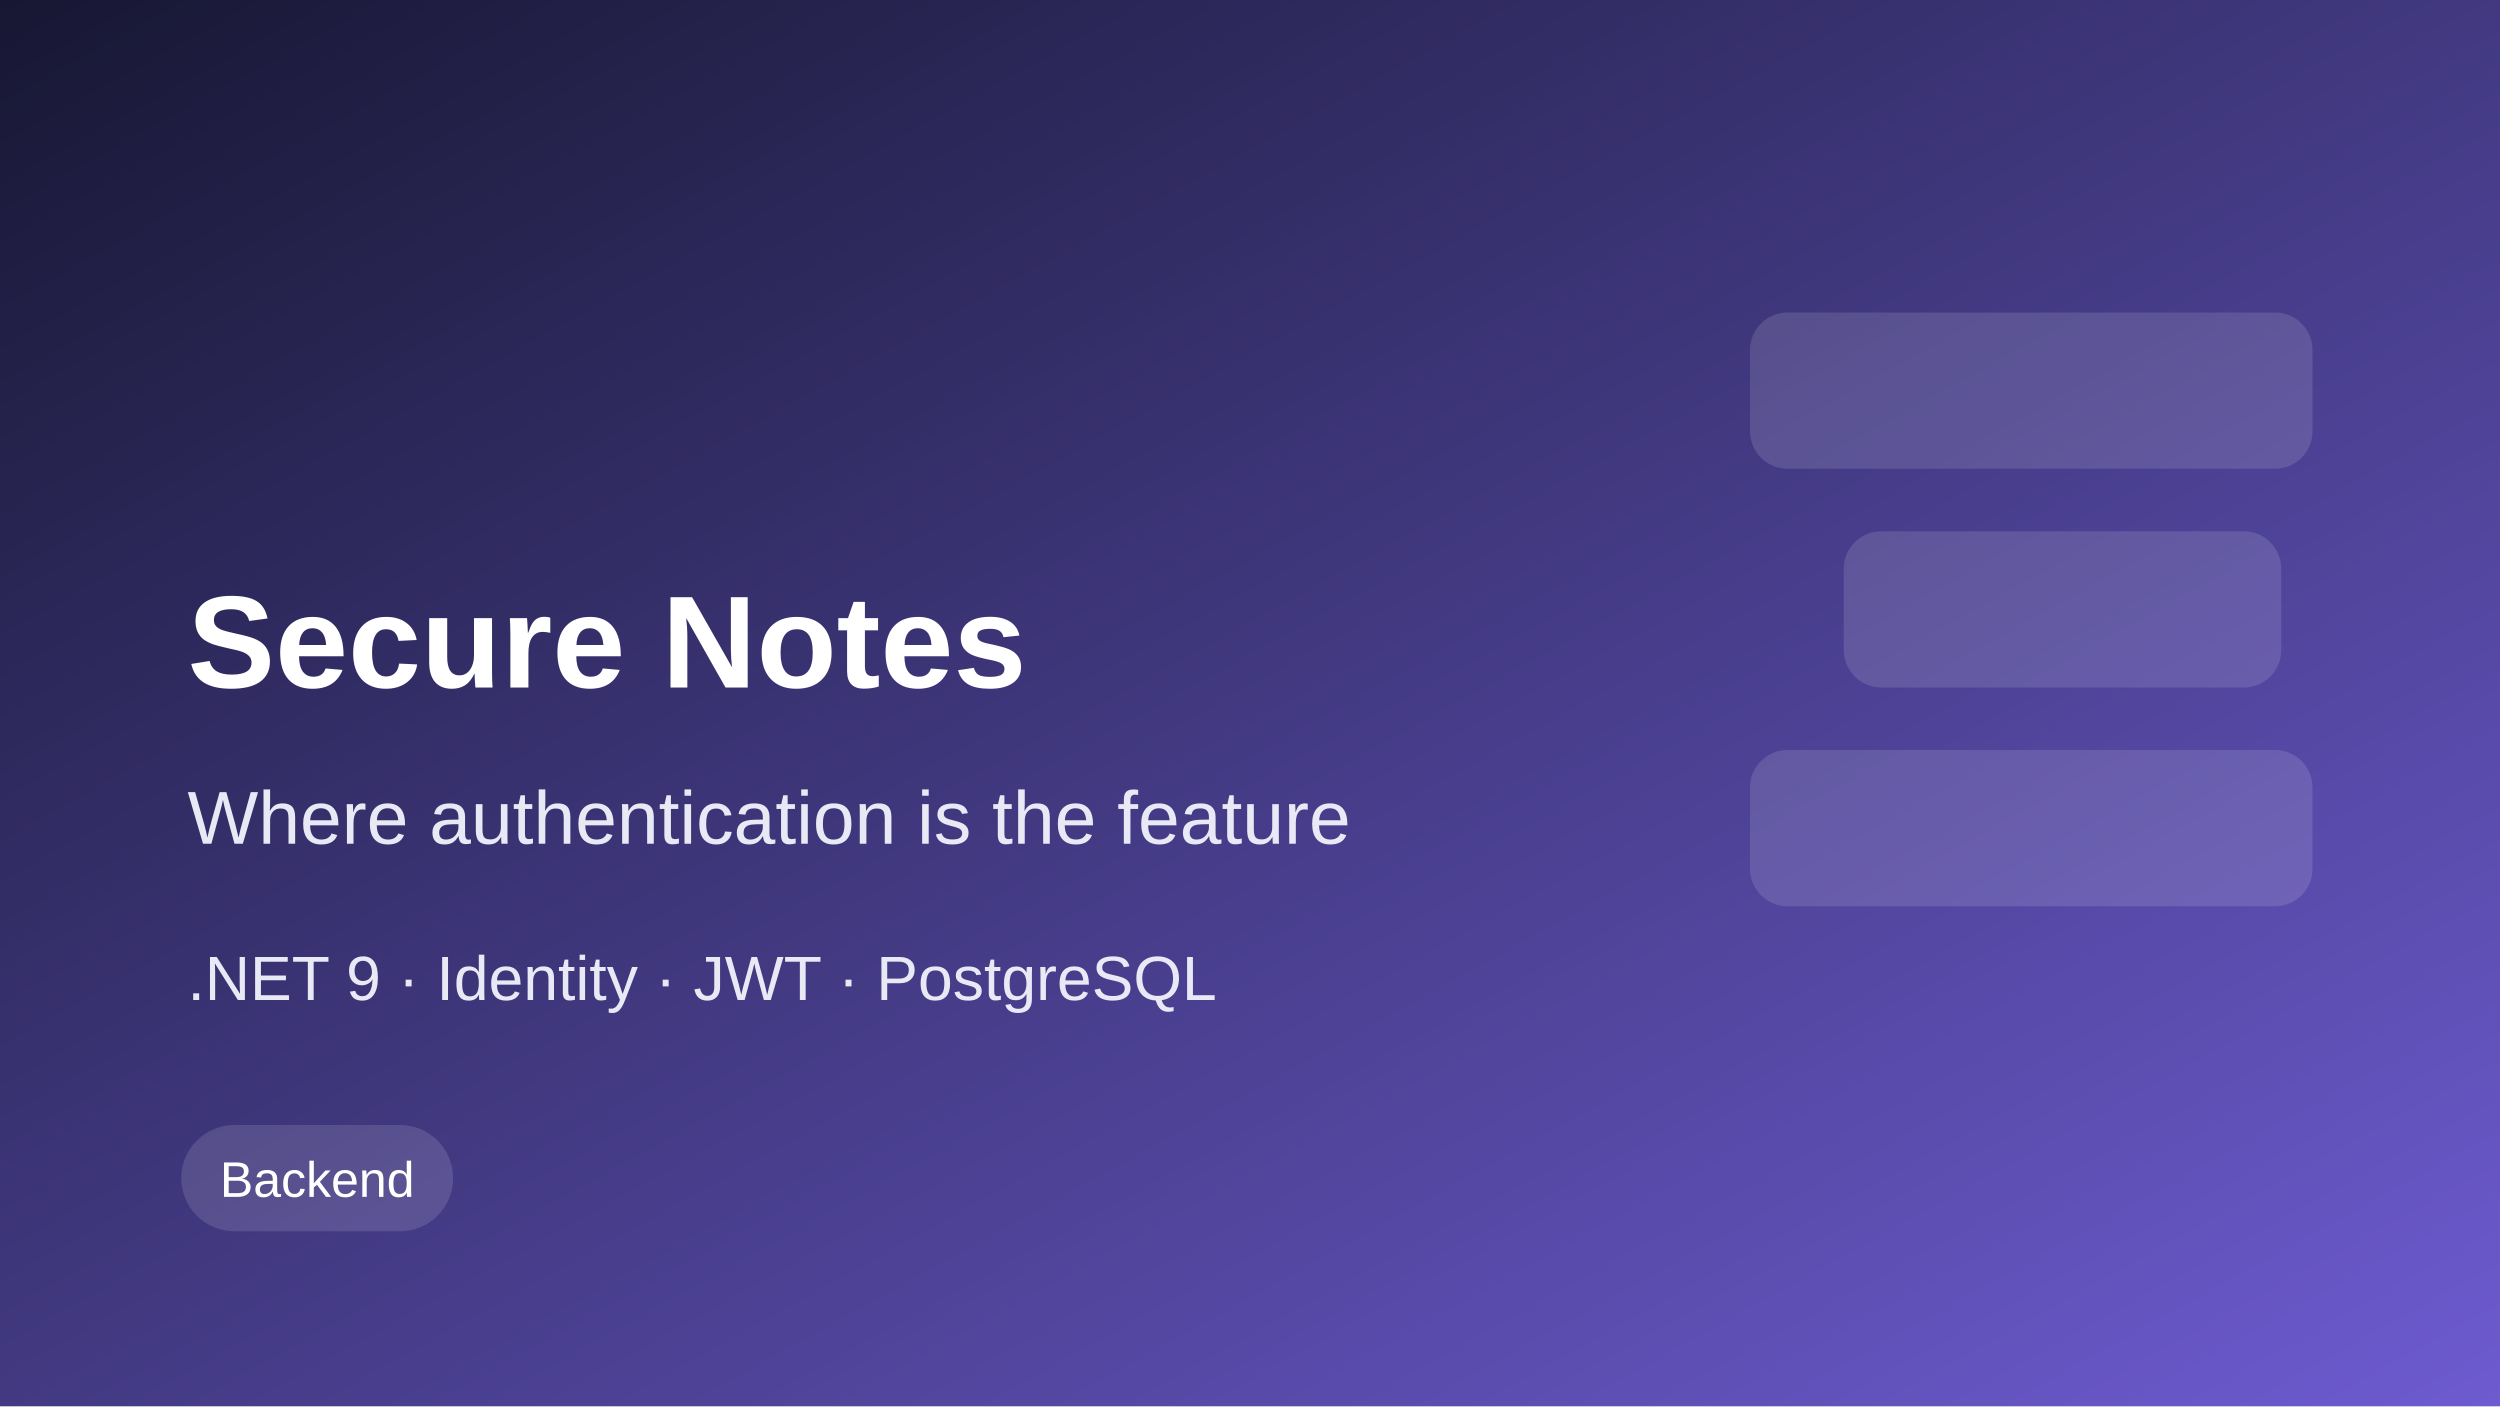
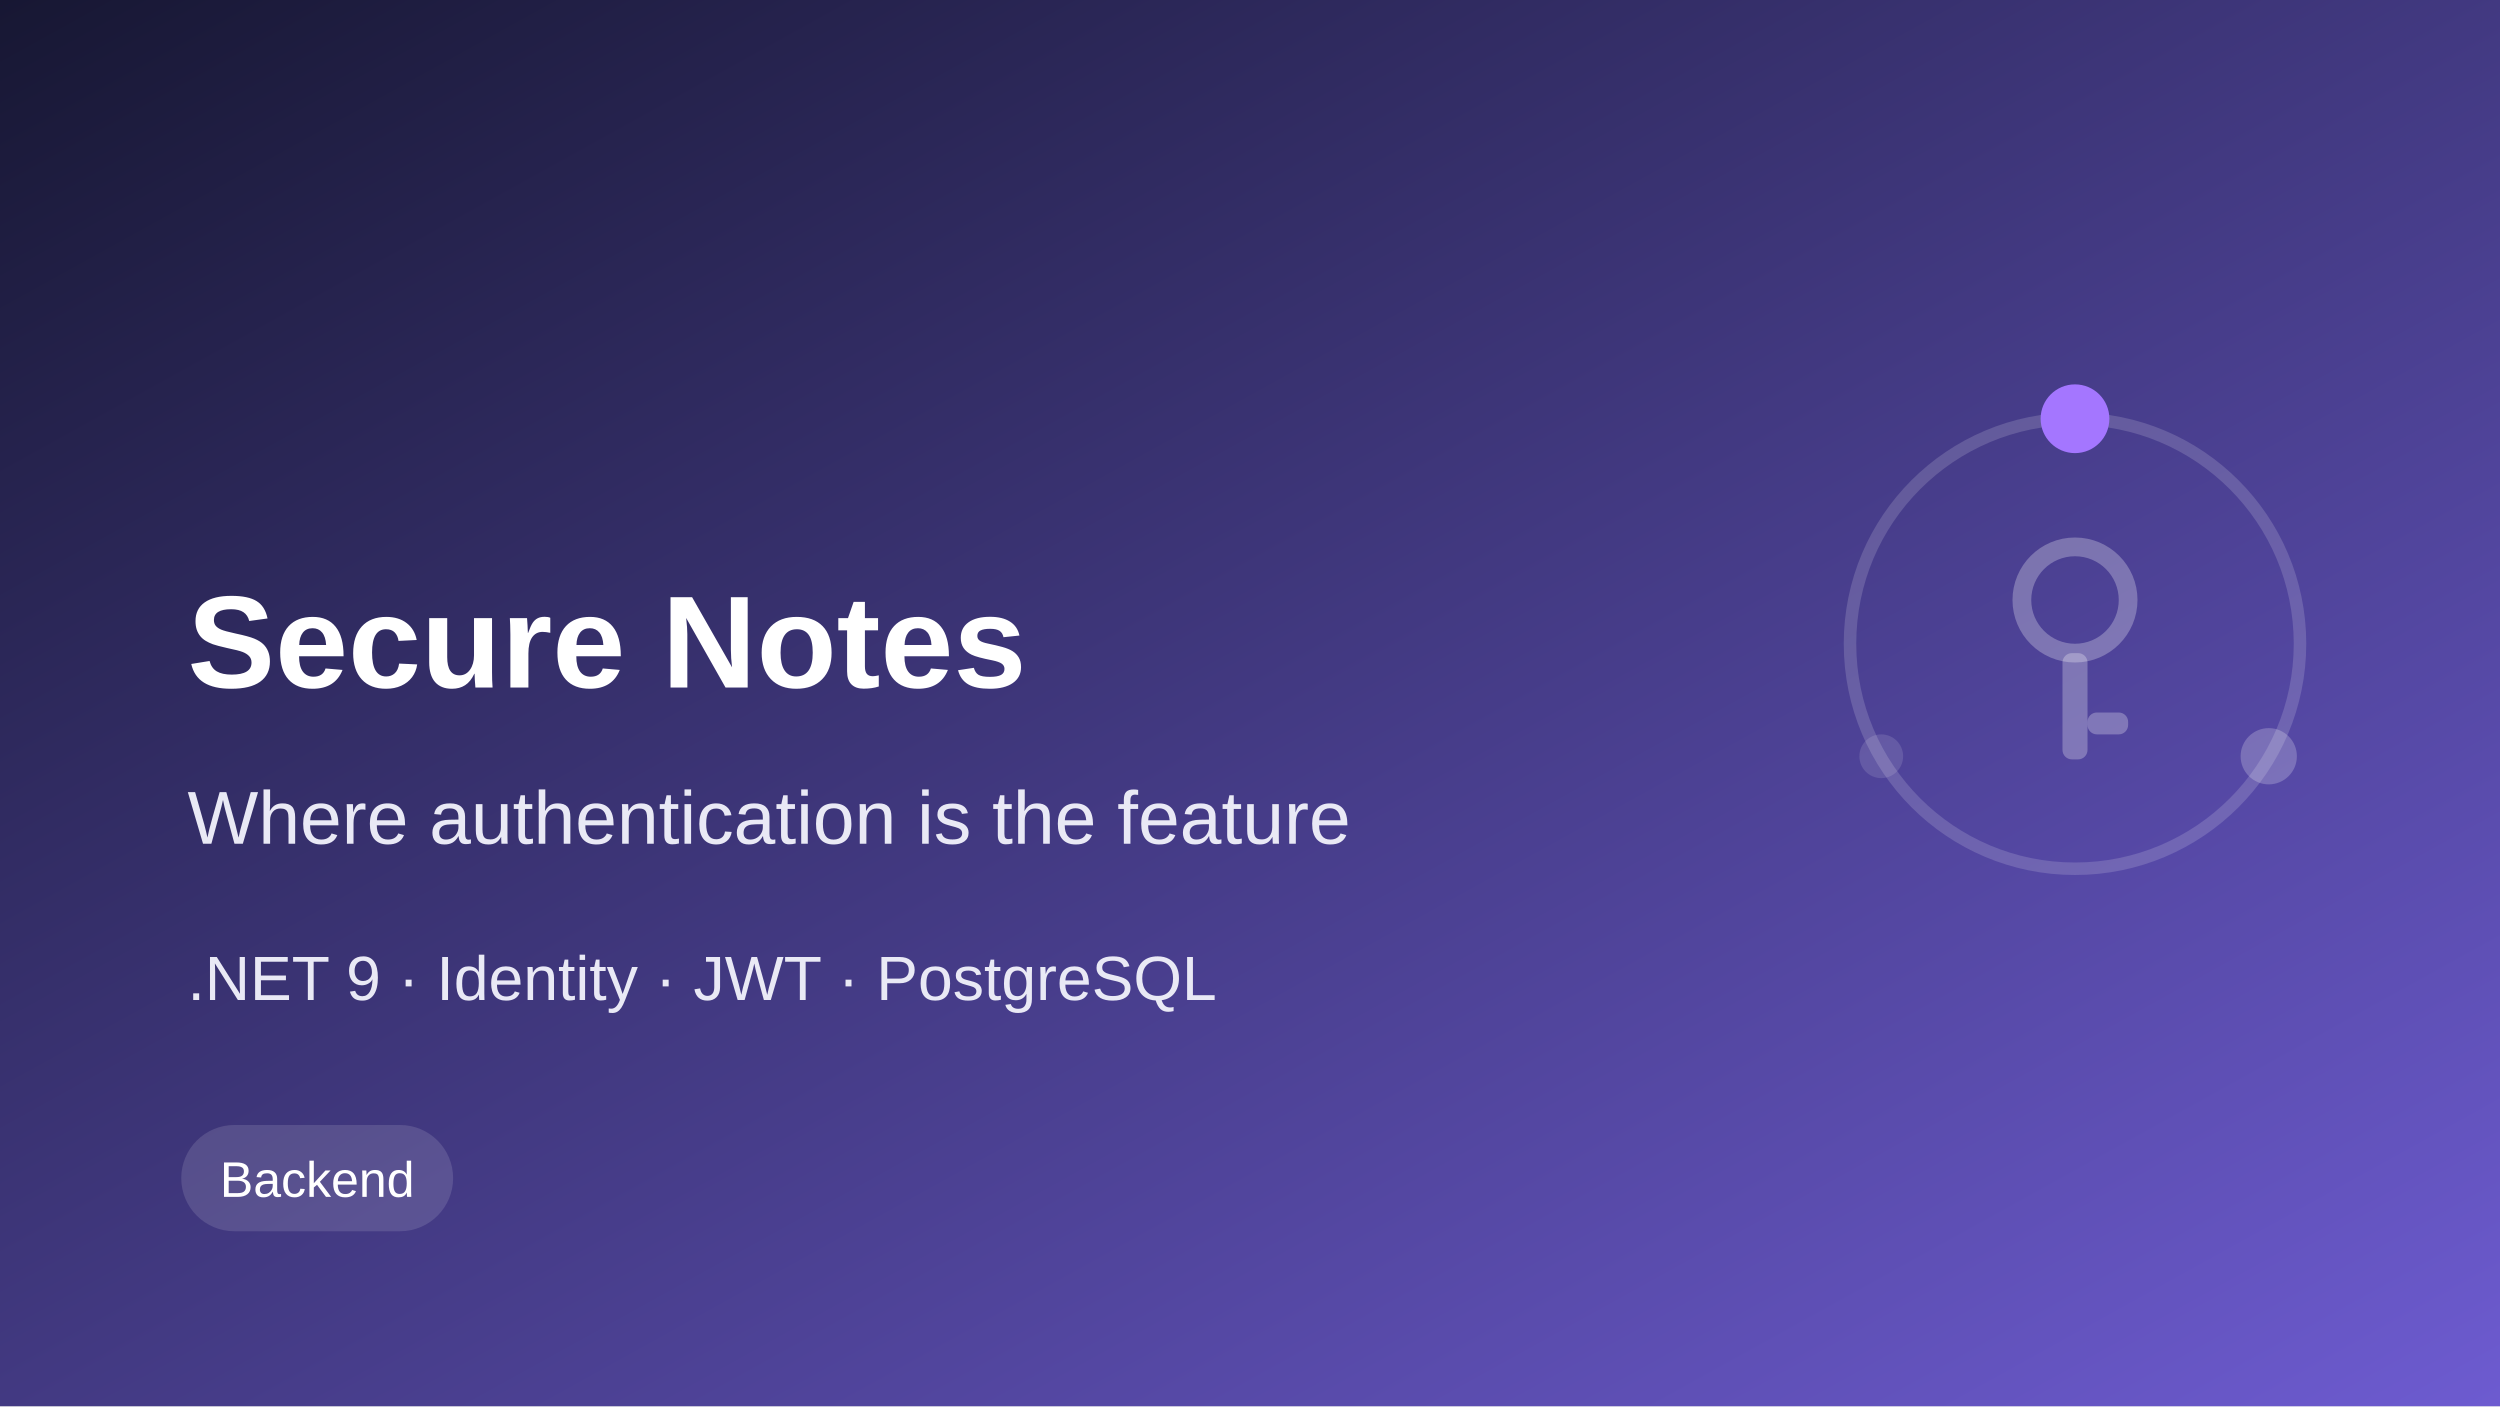
<svg xmlns="http://www.w3.org/2000/svg" viewBox="0 0 800 450" width="800" height="450">
  <defs>
    <linearGradient id="bg-secure-notes" x1="0%" y1="0%" x2="100%" y2="100%">
      <stop offset="0%" stop-color="#171733" />
      <stop offset="100%" stop-color="#6d5bd0" />
    </linearGradient>
  </defs>
  <rect width="800" height="450" fill="url(#bg-secure-notes)" />
-   <g fill="#ffffff20">
-     <rect x="560" y="100" width="180" height="50" rx="12" />
-     <rect x="590" y="170" width="140" height="50" rx="12" />
-     <rect x="560" y="240" width="180" height="50" rx="12" />
-   </g>
+   <circle cx="664" cy="206" r="72" fill="none" stroke="#ffffff28" stroke-width="4" />
+   <circle cx="664" cy="134" r="11" fill="#a476ff" />
+   <circle cx="726" cy="242" r="9" fill="#ffffff38" />
+   <circle cx="602" cy="242" r="7" fill="#ffffff1f" />
+   <circle cx="664" cy="192" r="17" fill="none" stroke="#ffffff45" stroke-width="6" />
+   <rect x="660" y="209" width="8" height="34" rx="3" fill="#ffffff45" />
+   <rect x="668" y="228" width="13" height="7" rx="3" fill="#ffffff45" />
  <text x="60" y="220" fill="#ffffff" font-family="Arial, sans-serif" font-size="42" font-weight="700">Secure Notes</text>
  <text x="60" y="270" fill="#e9e9f5" font-family="Arial, sans-serif" font-size="24" font-weight="500">Where authentication is the feature</text>
  <text x="60" y="320" fill="#e9e9f5" font-family="Arial, sans-serif" font-size="20">.NET 9 · Identity · JWT · PostgreSQL</text>
  <rect x="58" y="360" width="87" height="34" rx="17" fill="#ffffff20" />
  <text x="101.5" y="383" fill="#ffffff" text-anchor="middle" font-family="Arial, sans-serif" font-size="16">Backend</text>
</svg>
